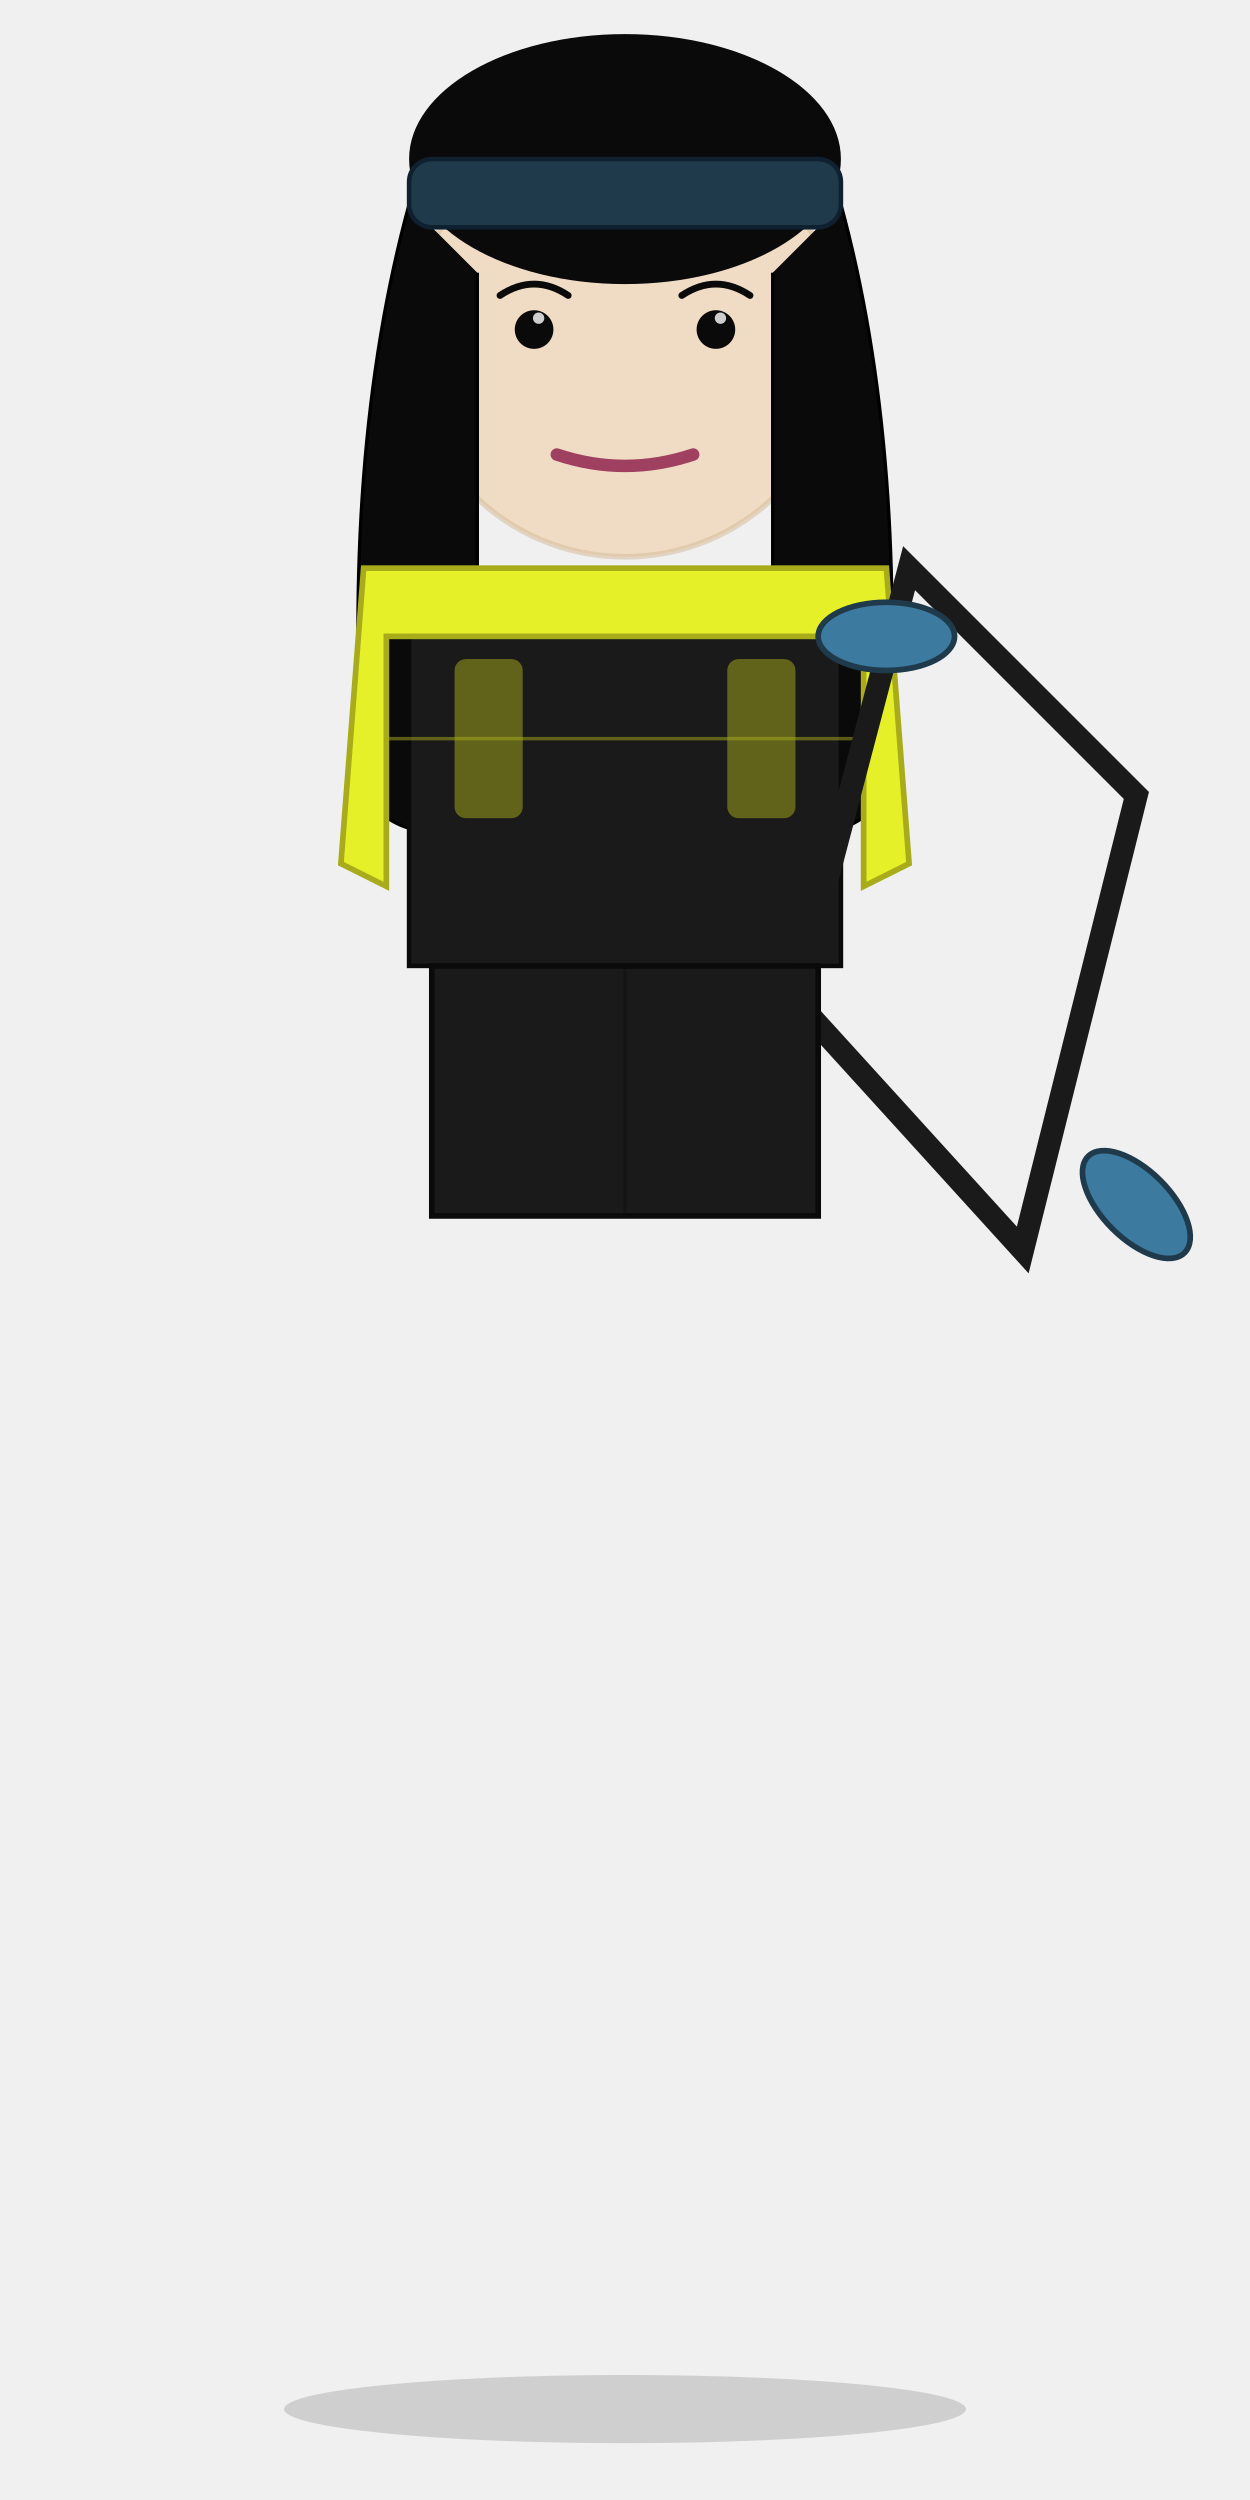
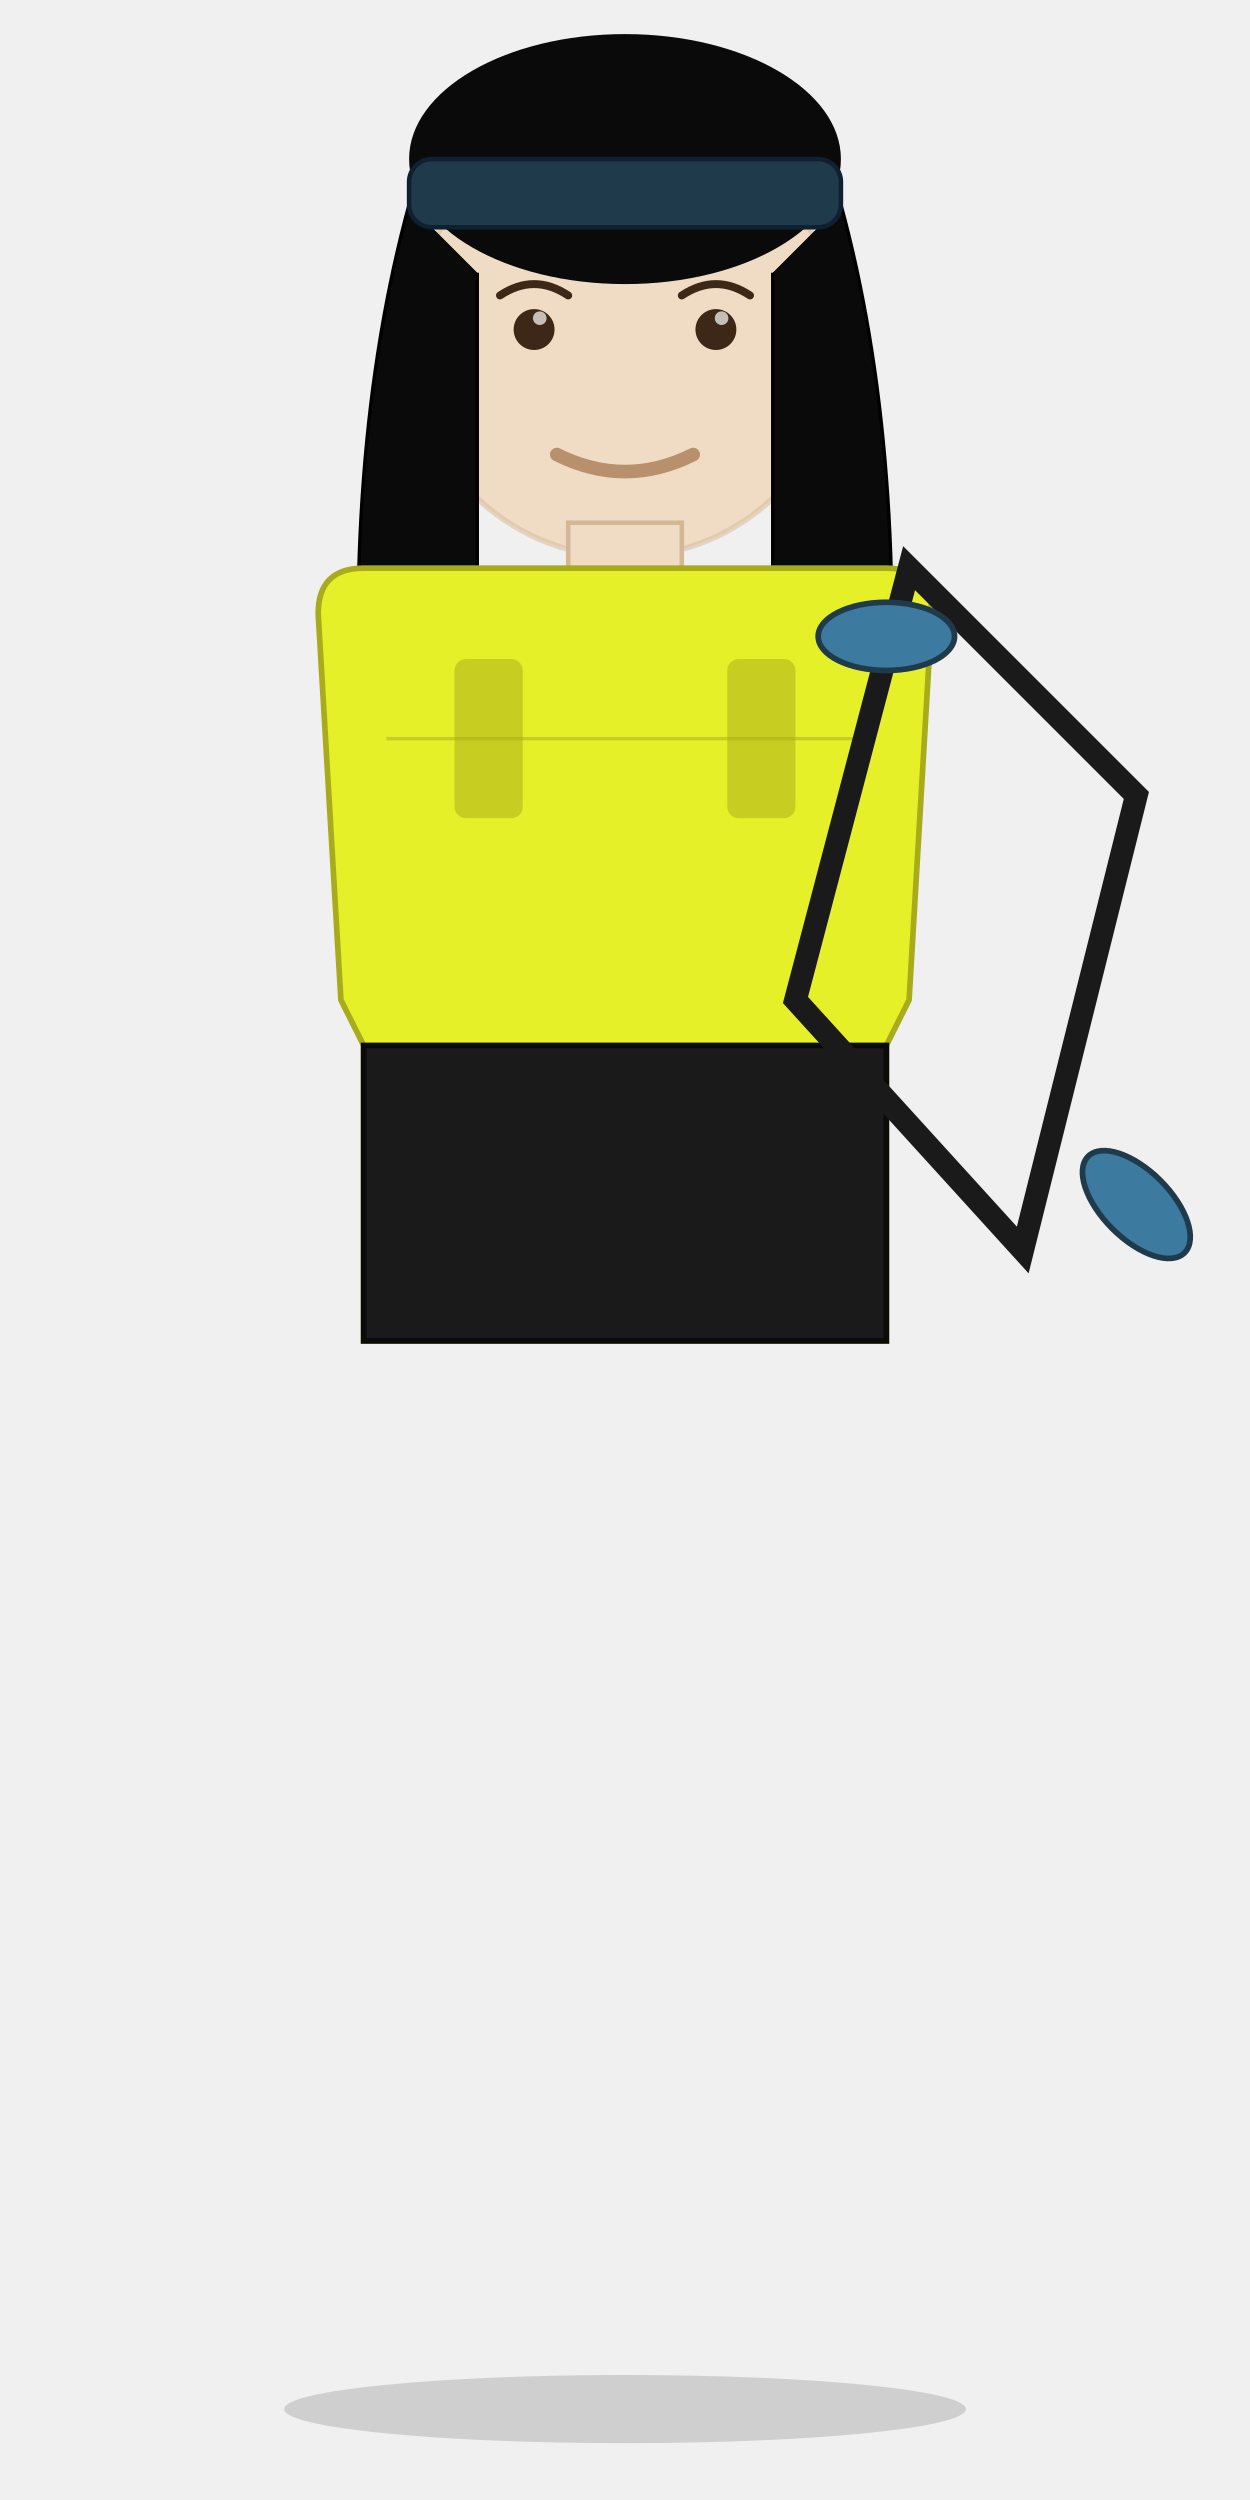
<svg xmlns="http://www.w3.org/2000/svg" viewBox="0 0 110 220" width="110" height="220">
  <ellipse cx="55" cy="212" rx="30" ry="3" fill="#000000" opacity="0.14" />
  <circle cx="55" cy="30" r="19" fill="#F0DCC4" />
  <circle cx="55" cy="30" r="19" fill="none" stroke="#D4B896" stroke-width="0.5" opacity="0.5" />
+   <circle cx="47" cy="29" r="1.8" fill="#3D2817" />
+   <circle cx="63" cy="29" r="1.8" fill="#3D2817" />
+   <circle cx="47.5" cy="28" r="0.6" fill="#FFFFFF" opacity="0.7" />
+   <circle cx="63.5" cy="28" r="0.6" fill="#FFFFFF" opacity="0.7" />
+   <path d="M 44 26 Q 47 24 50 26" fill="none" stroke="#3D2817" stroke-width="0.7" stroke-linecap="round" />
+   <path d="M 60 26 Q 63 24 66 26" fill="none" stroke="#3D2817" stroke-width="0.7" stroke-linecap="round" />
+   <path d="M 49 40 Q 55 43 61 40" stroke="#B8906C" stroke-width="1.2" fill="none" stroke-linecap="round" />
  <ellipse cx="55" cy="14" rx="19" ry="11" fill="#0A0A0B" />
  <path d="M 36 18 Q 30 40 32 70 Q 36 75 42 72 L 42 24" fill="#0A0A0B" stroke="#000000" stroke-width="0.3" />
  <path d="M 74 18 Q 80 40 78 70 Q 74 75 68 72 L 68 24" fill="#0A0A0B" stroke="#000000" stroke-width="0.3" />
  <rect x="36" y="14" width="38" height="6" rx="2" fill="#1F3A4A" stroke="#0F2030" stroke-width="0.4" />
-   <circle cx="47" cy="29" r="1.7" fill="#0A0A0B" />
-   <circle cx="63" cy="29" r="1.7" fill="#0A0A0B" />
-   <circle cx="47.4" cy="28" r="0.5" fill="#FFFFFF" opacity="0.8" />
-   <circle cx="63.4" cy="28" r="0.5" fill="#FFFFFF" opacity="0.8" />
-   <path d="M 44 26 Q 47 24 50 26" fill="none" stroke="#0A0A0B" stroke-width="0.6" stroke-linecap="round" />
-   <path d="M 60 26 Q 63 24 66 26" fill="none" stroke="#0A0A0B" stroke-width="0.6" stroke-linecap="round" />
-   <path d="M 49 40 Q 55 42 61 40" stroke="#A04060" stroke-width="1.1" fill="none" stroke-linecap="round" />
-   <rect x="36" y="52" width="38" height="33" fill="#1A1A1A" stroke="#0A0A0B" stroke-width="0.4" />
-   <path d="M 32 50 L 78 50 L 80 76 L 76 78 L 76 56 L 34 56 L 34 78 L 30 76 Z" fill="#E6F029" stroke="#A8AC1A" stroke-width="0.5" />
+   <rect x="50" y="46" width="10" height="6" fill="#F0DCC4" stroke="#D4B896" stroke-width="0.4" />
+   <path d="     M 28 54     Q 28 50 32 50     L 78 50     Q 82 50 82 54     L 80 88     L 78 92     L 78 118     L 32 118     L 32 92     L 30 88     Z   " fill="#E6F029" stroke="#A8AC1A" stroke-width="0.5" />
+   <path d="     M 32 92     L 78 92     L 78 118     L 32 118     Z   " fill="#1A1A1A" stroke="#0A0A0B" stroke-width="0.5" />
  <rect x="40" y="58" width="6" height="14" rx="1" fill="#A8AC1A" opacity="0.5" />
  <rect x="64" y="58" width="6" height="14" rx="1" fill="#A8AC1A" opacity="0.5" />
  <line x1="34" y1="65" x2="76" y2="65" stroke="#A8AC1A" stroke-width="0.3" opacity="0.5" />
  <path d="M 80 50 L 100 70 L 90 110 L 70 88 Z" fill="none" stroke="#1A1A1A" stroke-width="2" />
  <ellipse cx="78" cy="56" rx="6" ry="3" fill="#3D7A9F" stroke="#1F3A4A" stroke-width="0.5" />
  <ellipse cx="100" cy="106" rx="6" ry="3" fill="#3D7A9F" stroke="#1F3A4A" stroke-width="0.5" transform="rotate(45 100 106)" />
-   <rect x="38" y="85" width="34" height="22" fill="#1A1A1A" stroke="#0A0A0B" stroke-width="0.5" />
-   <line x1="55" y1="85" x2="55" y2="107" stroke="#0A0A0B" stroke-width="0.3" opacity="0.4" />
</svg>
